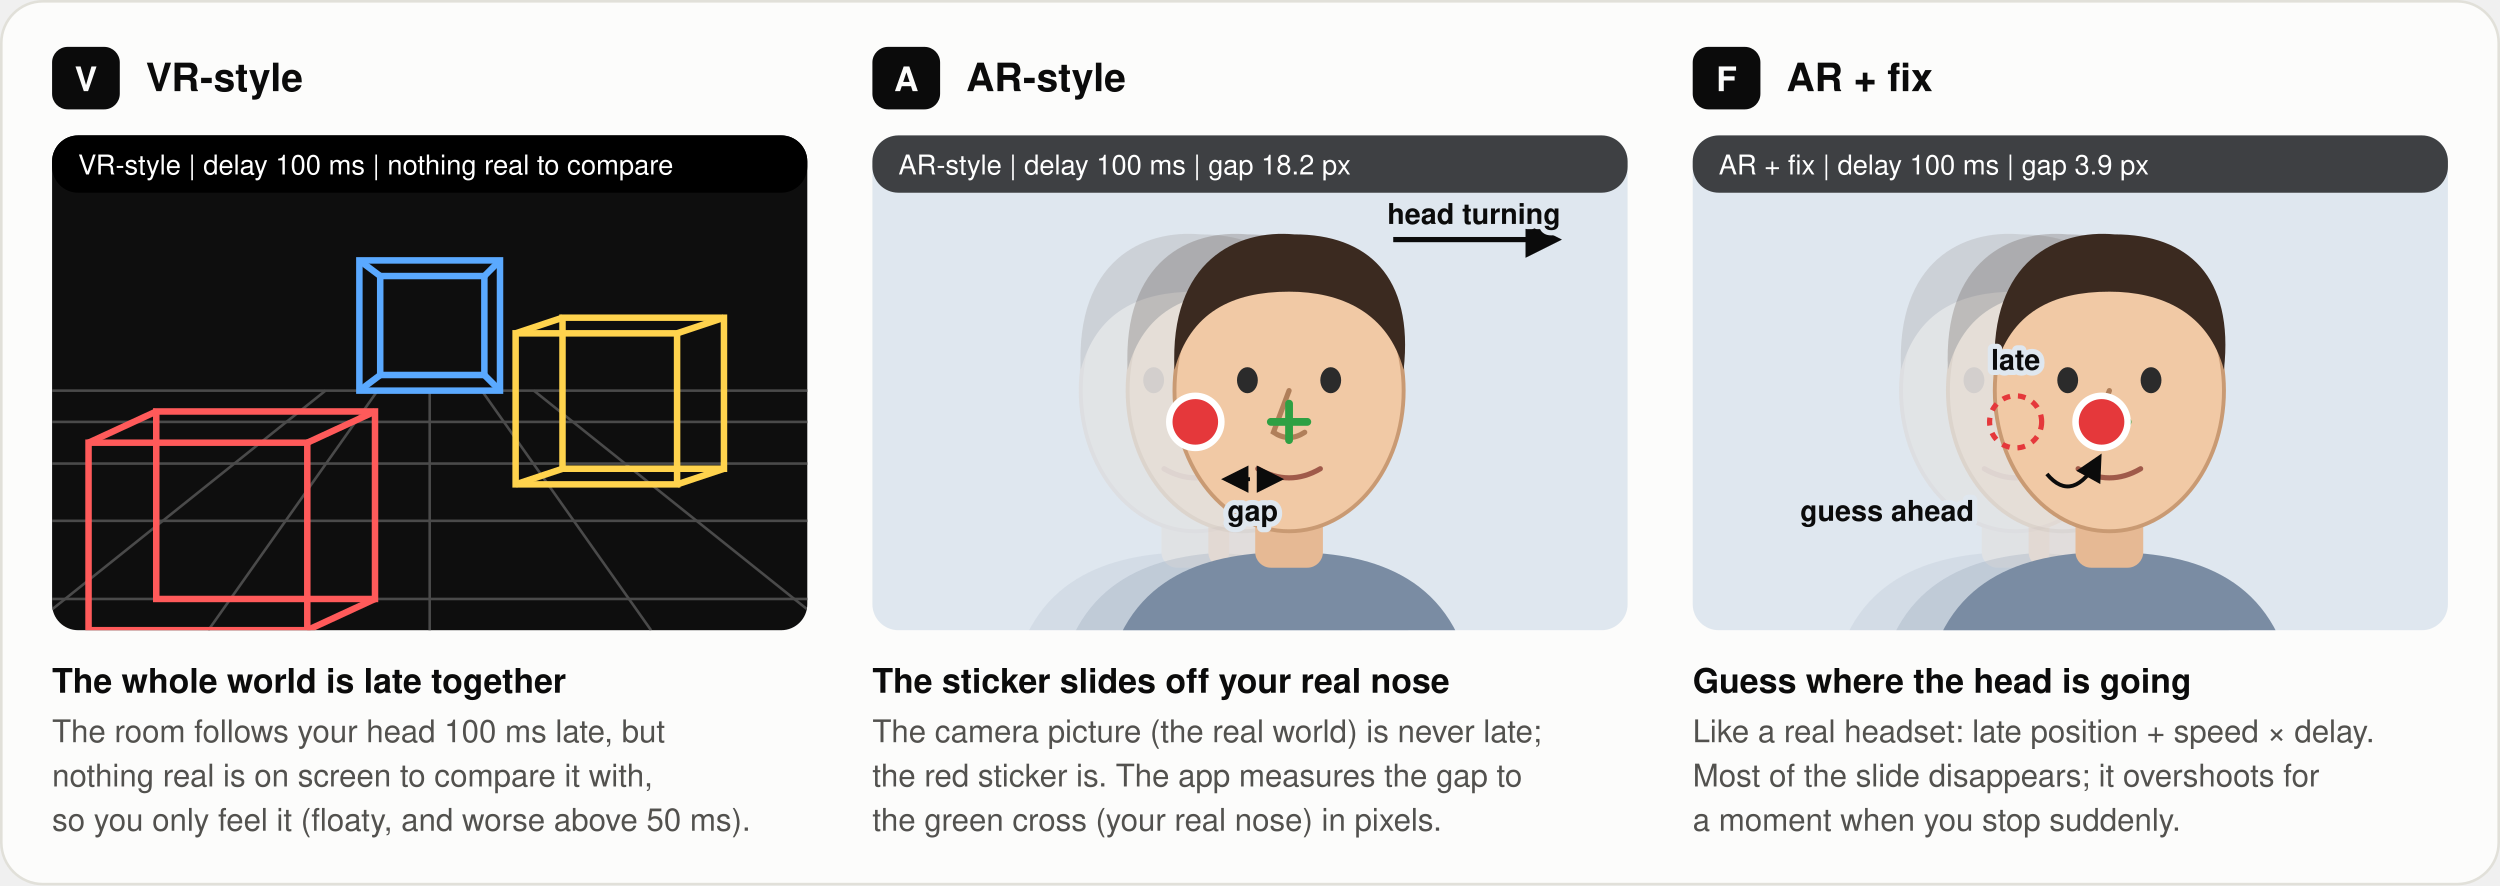
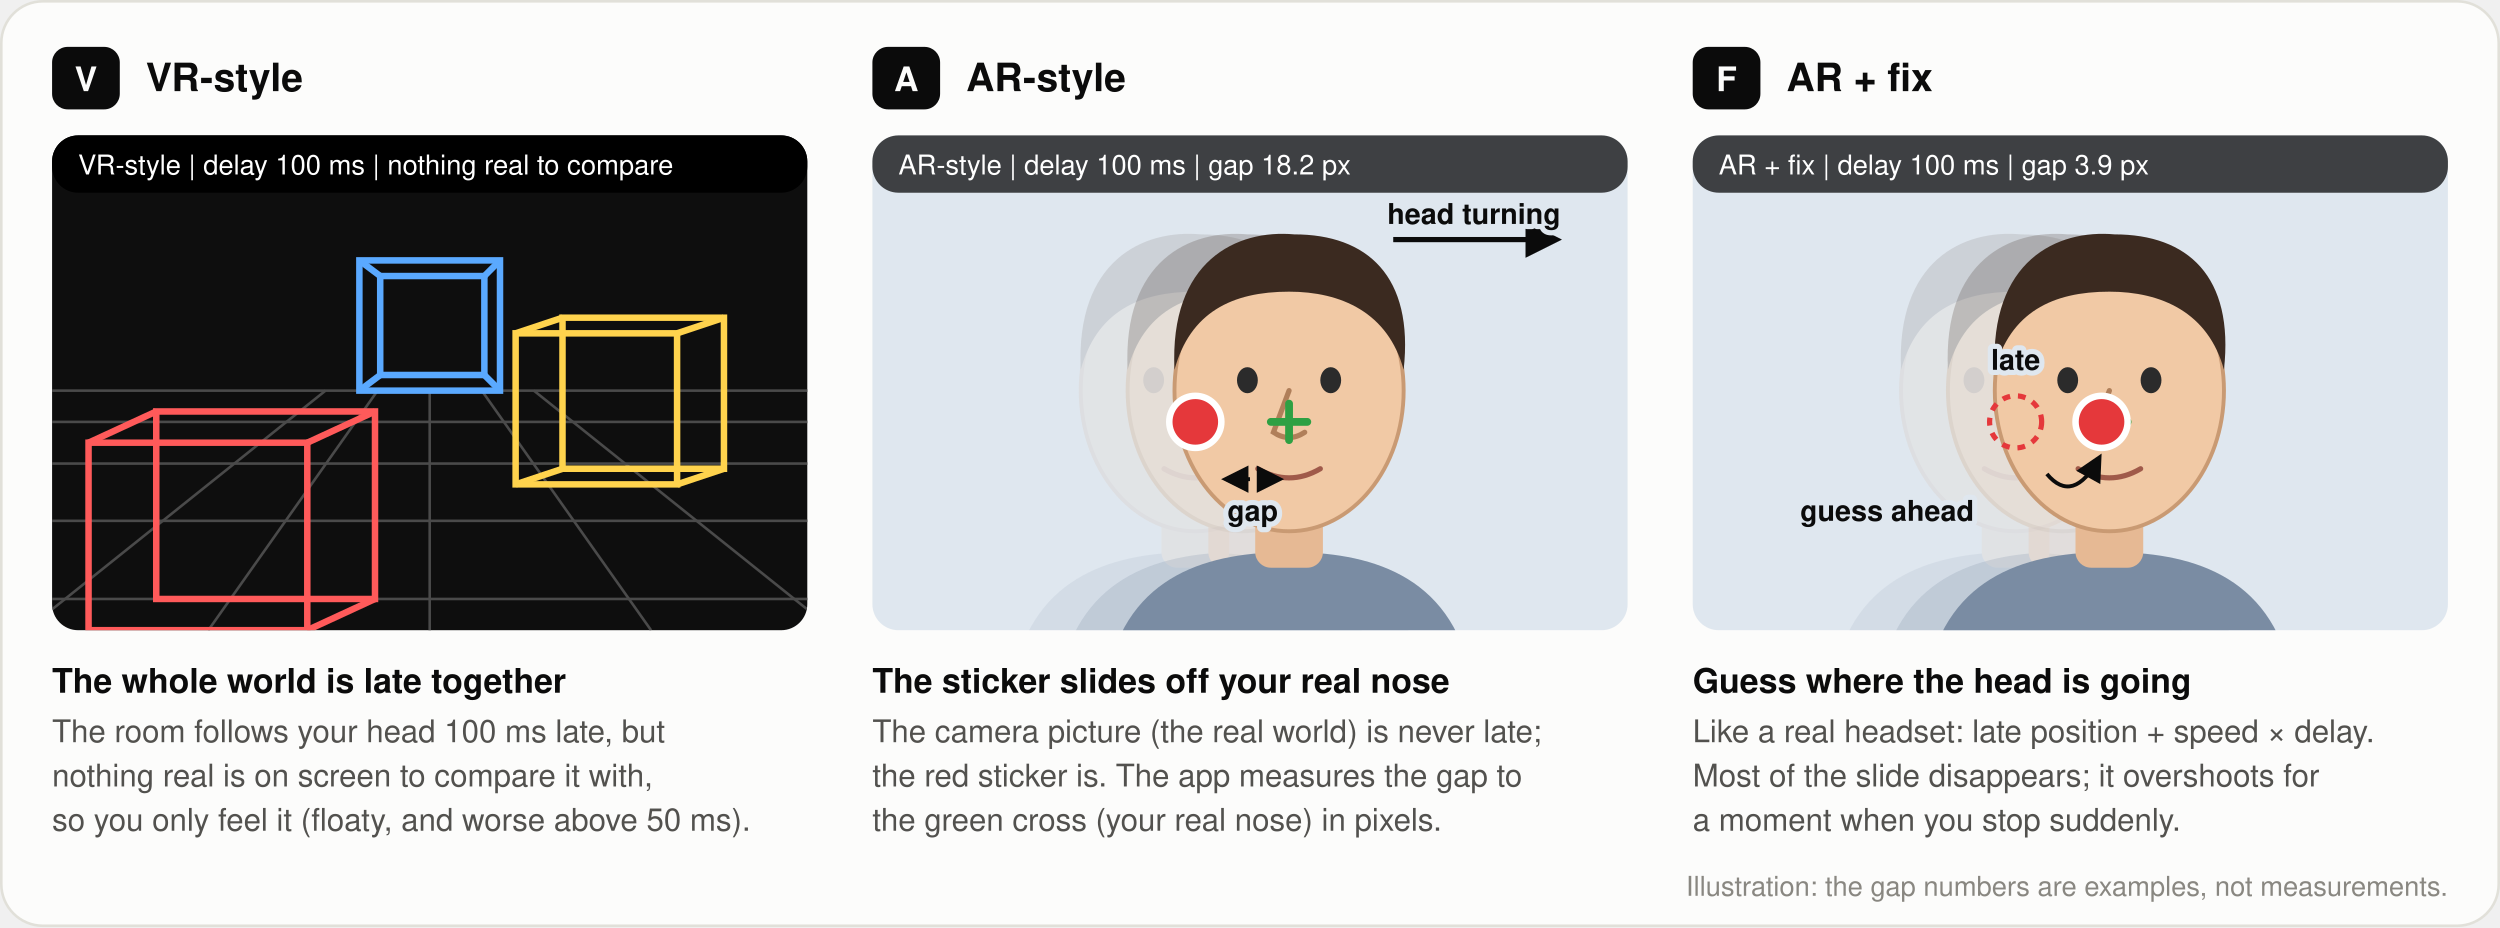
- <svg xmlns="http://www.w3.org/2000/svg" viewBox="0 0 960 340" width="960" height="340" role="img" aria-labelledby="t d">
+ <svg xmlns="http://www.w3.org/2000/svg" viewBox="0 0 960 356" width="960" height="356" role="img" aria-labelledby="t d">
  <defs>
    <style>
      text { font-family: "Segoe UI", -apple-system, Helvetica, Arial, sans-serif; }
      .chip { fill: #0b0b0b; }
      .chipt { fill: #fcfcfb; font-size: 13px; font-weight: 700; }
      .mode { fill: #0b0b0b; font-size: 15px; font-weight: 700; }
      .strip { fill: #ffffff; font-size: 10.5px; }
      .cap1 { fill: #0b0b0b; font-size: 13px; font-weight: 600; }
      .cap2 { fill: #52514e; font-size: 12px; }
      .lbl { fill: #0b0b0b; font-size: 11px; font-weight: 600; paint-order: stroke; stroke: #dfe7ef; stroke-width: 4px; stroke-linejoin: round; }
      .grid { stroke: #4a4a4a; stroke-width: 1; }
      .skin { fill: #f1c9a5; stroke: #c99a73; stroke-width: 1.5; }
    </style>
    <clipPath id="screen">
      <rect x="0" y="52" width="290" height="190" rx="10" />
    </clipPath>
    <marker id="arrow" viewBox="0 0 10 10" refX="8" refY="5" markerWidth="7" markerHeight="7" orient="auto-start-reverse">
      <path d="M0,0 L10,5 L0,10 z" fill="#0b0b0b" />
    </marker>
    <g id="face">
      <path d="M-70,110 C-62,70 -30,62 0,62 C30,62 62,70 70,110 Z" fill="#7a8ca3" />
      <rect x="-13" y="40" width="26" height="28" rx="6" fill="#e6b994" />
      <ellipse cx="0" cy="0" rx="44" ry="54" class="skin" />
      <path d="M-44,-8 C-46,-50 -20,-62 2,-60 C30,-60 48,-44 44,-8 C38,-30 20,-38 0,-38 C-22,-38 -38,-30 -44,-8 Z" fill="#3b2a20" />
      <ellipse cx="-16" cy="-4" rx="4" ry="5" fill="#2b2b2b" />
      <ellipse cx="16" cy="-4" rx="4" ry="5" fill="#2b2b2b" />
      <path d="M0,0 L-6,16 Q0,20 6,16" fill="none" stroke="#b07f5a" stroke-width="2" stroke-linecap="round" />
      <path d="M-12,30 Q0,37 12,30" fill="none" stroke="#a05a4a" stroke-width="2" stroke-linecap="round" />
    </g>
    <g id="truenose">
      <path d="M-7,0 H7 M0,-7 V7" stroke="#2ea043" stroke-width="3" stroke-linecap="round" />
    </g>
    <g id="sticker">
      <circle r="10" fill="#e5383b" stroke="#ffffff" stroke-width="2.5" />
    </g>
  </defs>
-   <rect x="0.5" y="0.5" width="959" height="339" rx="16" fill="#fcfcfb" stroke="#e1e0d9" />
+   <rect x="0.5" y="0.5" width="959" height="355" rx="16" fill="#fcfcfb" stroke="#e1e0d9" />
+   <text x="940" y="344" text-anchor="end" fill="#898781" font-size="10.5" font-family="Segoe UI, Helvetica, Arial, sans-serif">Illustration: the gap numbers are examples, not measurements.</text>
  <g transform="translate(20,0)">
    <rect x="0" y="18" width="26" height="24" rx="6" class="chip" />
    <text x="13" y="35" text-anchor="middle" class="chipt">V</text>
    <text x="36" y="35" class="mode">VR-style</text>
    <rect x="0" y="52" width="290" height="190" rx="10" fill="#0e0e0e" />
    <rect x="0" y="52" width="290" height="22" rx="10" fill="#000000" />
    <text x="10" y="67" class="strip">VR-style | delay 100 ms | nothing real to compare</text>
    <g clip-path="url(#screen)">
      <g class="grid">
        <line x1="0" y1="162" x2="290" y2="162" />
        <line x1="0" y1="178" x2="290" y2="178" />
        <line x1="0" y1="200" x2="290" y2="200" />
        <line x1="0" y1="230" x2="290" y2="230" />
        <line x1="145" y1="150" x2="145" y2="242" />
        <line x1="125" y1="150" x2="60" y2="242" />
        <line x1="165" y1="150" x2="230" y2="242" />
        <line x1="105" y1="150" x2="-10" y2="242" />
        <line x1="185" y1="150" x2="300" y2="242" />
        <line x1="0" y1="150" x2="290" y2="150" />
      </g>
      <g fill="none" stroke="#5aa9ff" stroke-width="2.5">
        <rect x="118" y="100" width="54" height="50" />
        <rect x="126" y="106" width="40" height="38" />
        <path d="M118,100 L126,106 M172,100 L166,106 M118,150 L126,144 M172,150 L166,144" />
      </g>
      <g fill="none" stroke="#ffd34d" stroke-width="2.5">
        <rect x="178" y="128" width="62" height="58" />
        <rect x="196" y="122" width="62" height="58" />
        <path d="M178,128 L196,122 M240,128 L258,122 M178,186 L196,180 M240,186 L258,180" />
      </g>
      <g fill="none" stroke="#ff5a5a" stroke-width="2.5">
        <rect x="14" y="170" width="84" height="72" />
        <rect x="40" y="158" width="84" height="72" />
        <path d="M14,170 L40,158 M98,170 L124,158 M98,242 L124,230" />
      </g>
    </g>
    <text x="0" y="266" class="cap1">The whole world is late together</text>
    <text x="0" y="285" class="cap2">The room follows your head 100 ms late, but</text>
    <text x="0" y="302" class="cap2">nothing real is on screen to compare it with,</text>
    <text x="0" y="319" class="cap2">so you only feel it (floaty, and worse above 50 ms).</text>
  </g>
  <g transform="translate(335,0)">
    <rect x="0" y="18" width="26" height="24" rx="6" class="chip" />
    <text x="13" y="35" text-anchor="middle" class="chipt">A</text>
    <text x="36" y="35" class="mode">AR-style</text>
    <rect x="0" y="52" width="290" height="190" rx="10" fill="#dfe7ef" />
    <g clip-path="url(#screen)">
      <g transform="translate(160,150)">
        <g opacity="0.12" transform="translate(-36,0)">
          <use href="#face" />
        </g>
        <g opacity="0.22" transform="translate(-18,0)">
          <use href="#face" />
        </g>
        <use href="#face" />
        <use href="#truenose" transform="translate(0,12)" />
        <use href="#sticker" transform="translate(-36,12)" />
        <line x1="-24" y1="34" x2="-4" y2="34" stroke="#0b0b0b" stroke-width="1.5" stroke-dasharray="3 3" marker-end="url(#arrow)" marker-start="url(#arrow)" />
        <text x="-14" y="50" text-anchor="middle" class="lbl">gap</text>
      </g>
    </g>
    <line x1="200" y1="92" x2="262" y2="92" stroke="#0b0b0b" stroke-width="2" marker-end="url(#arrow)" />
    <text x="231" y="86" text-anchor="middle" class="lbl">head turning</text>
    <rect x="0" y="52" width="290" height="22" rx="10" fill="#000000" opacity="0.72" />
    <text x="10" y="67" class="strip">AR-style | delay 100 ms | gap 18.2 px</text>
    <text x="0" y="266" class="cap1">The sticker slides off your real nose</text>
    <text x="0" y="285" class="cap2">The camera picture (the real world) is never late;</text>
    <text x="0" y="302" class="cap2">the red sticker is. The app measures the gap to</text>
    <text x="0" y="319" class="cap2">the green cross (your real nose) in pixels.</text>
  </g>
  <g transform="translate(650,0)">
    <rect x="0" y="18" width="26" height="24" rx="6" class="chip" />
    <text x="13" y="35" text-anchor="middle" class="chipt">F</text>
    <text x="36" y="35" class="mode">AR + fix</text>
    <rect x="0" y="52" width="290" height="190" rx="10" fill="#dfe7ef" />
    <g clip-path="url(#screen)">
      <g transform="translate(160,150)">
        <g opacity="0.12" transform="translate(-36,0)">
          <use href="#face" />
        </g>
        <g opacity="0.22" transform="translate(-18,0)">
          <use href="#face" />
        </g>
        <use href="#face" />
        <circle cx="-36" cy="12" r="10" fill="none" stroke="#e5383b" stroke-width="2" stroke-dasharray="3 3" />
        <text x="-36" y="-8" text-anchor="middle" class="lbl">late</text>
        <path d="M-24,32 Q-14,44 -4,26" fill="none" stroke="#0b0b0b" stroke-width="1.5" marker-end="url(#arrow)" />
        <use href="#truenose" transform="translate(0,12)" />
        <use href="#sticker" transform="translate(-3,12)" />
      </g>
    </g>
    <text x="108" y="200" text-anchor="end" class="lbl">guess ahead</text>
    <rect x="0" y="52" width="290" height="22" rx="10" fill="#000000" opacity="0.72" />
    <text x="10" y="67" class="strip">AR + fix | delay 100 ms | gap 3.9 px</text>
    <text x="0" y="266" class="cap1">Guess where the head is going</text>
    <text x="0" y="285" class="cap2">Like a real headset: late position + speed × delay.</text>
    <text x="0" y="302" class="cap2">Most of the slide disappears; it overshoots for</text>
    <text x="0" y="319" class="cap2">a moment when you stop suddenly.</text>
  </g>
</svg>
